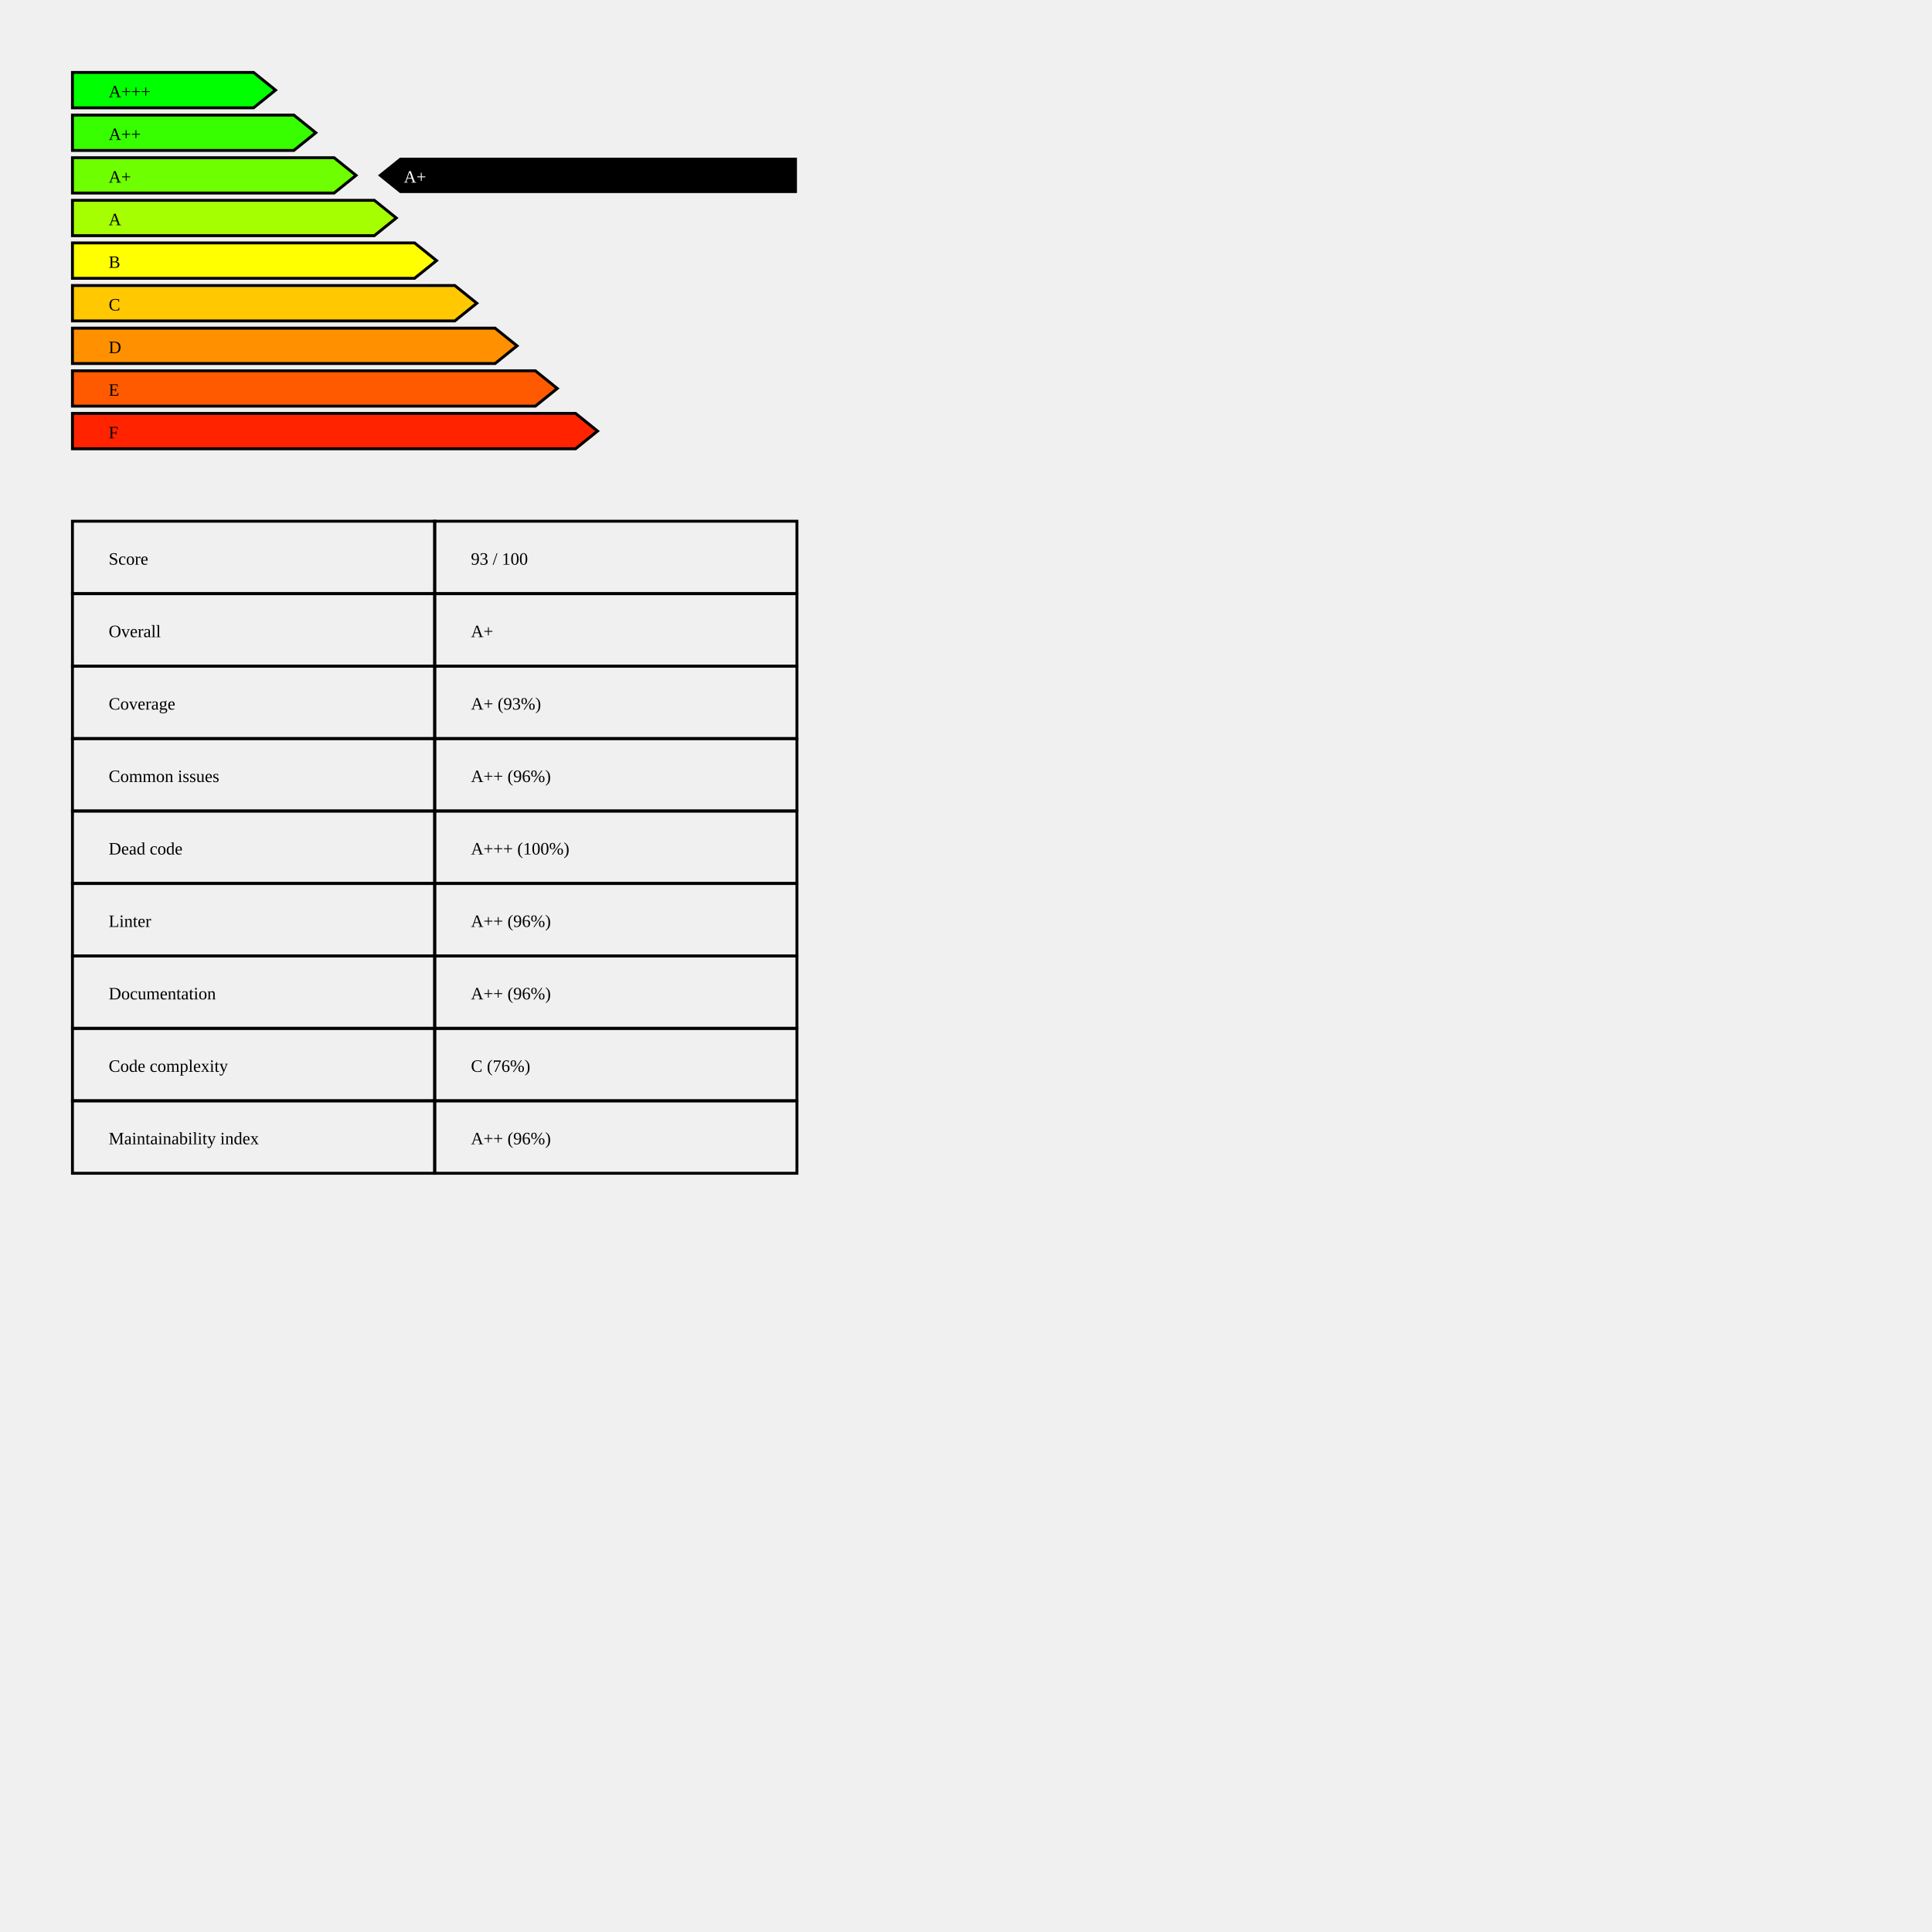
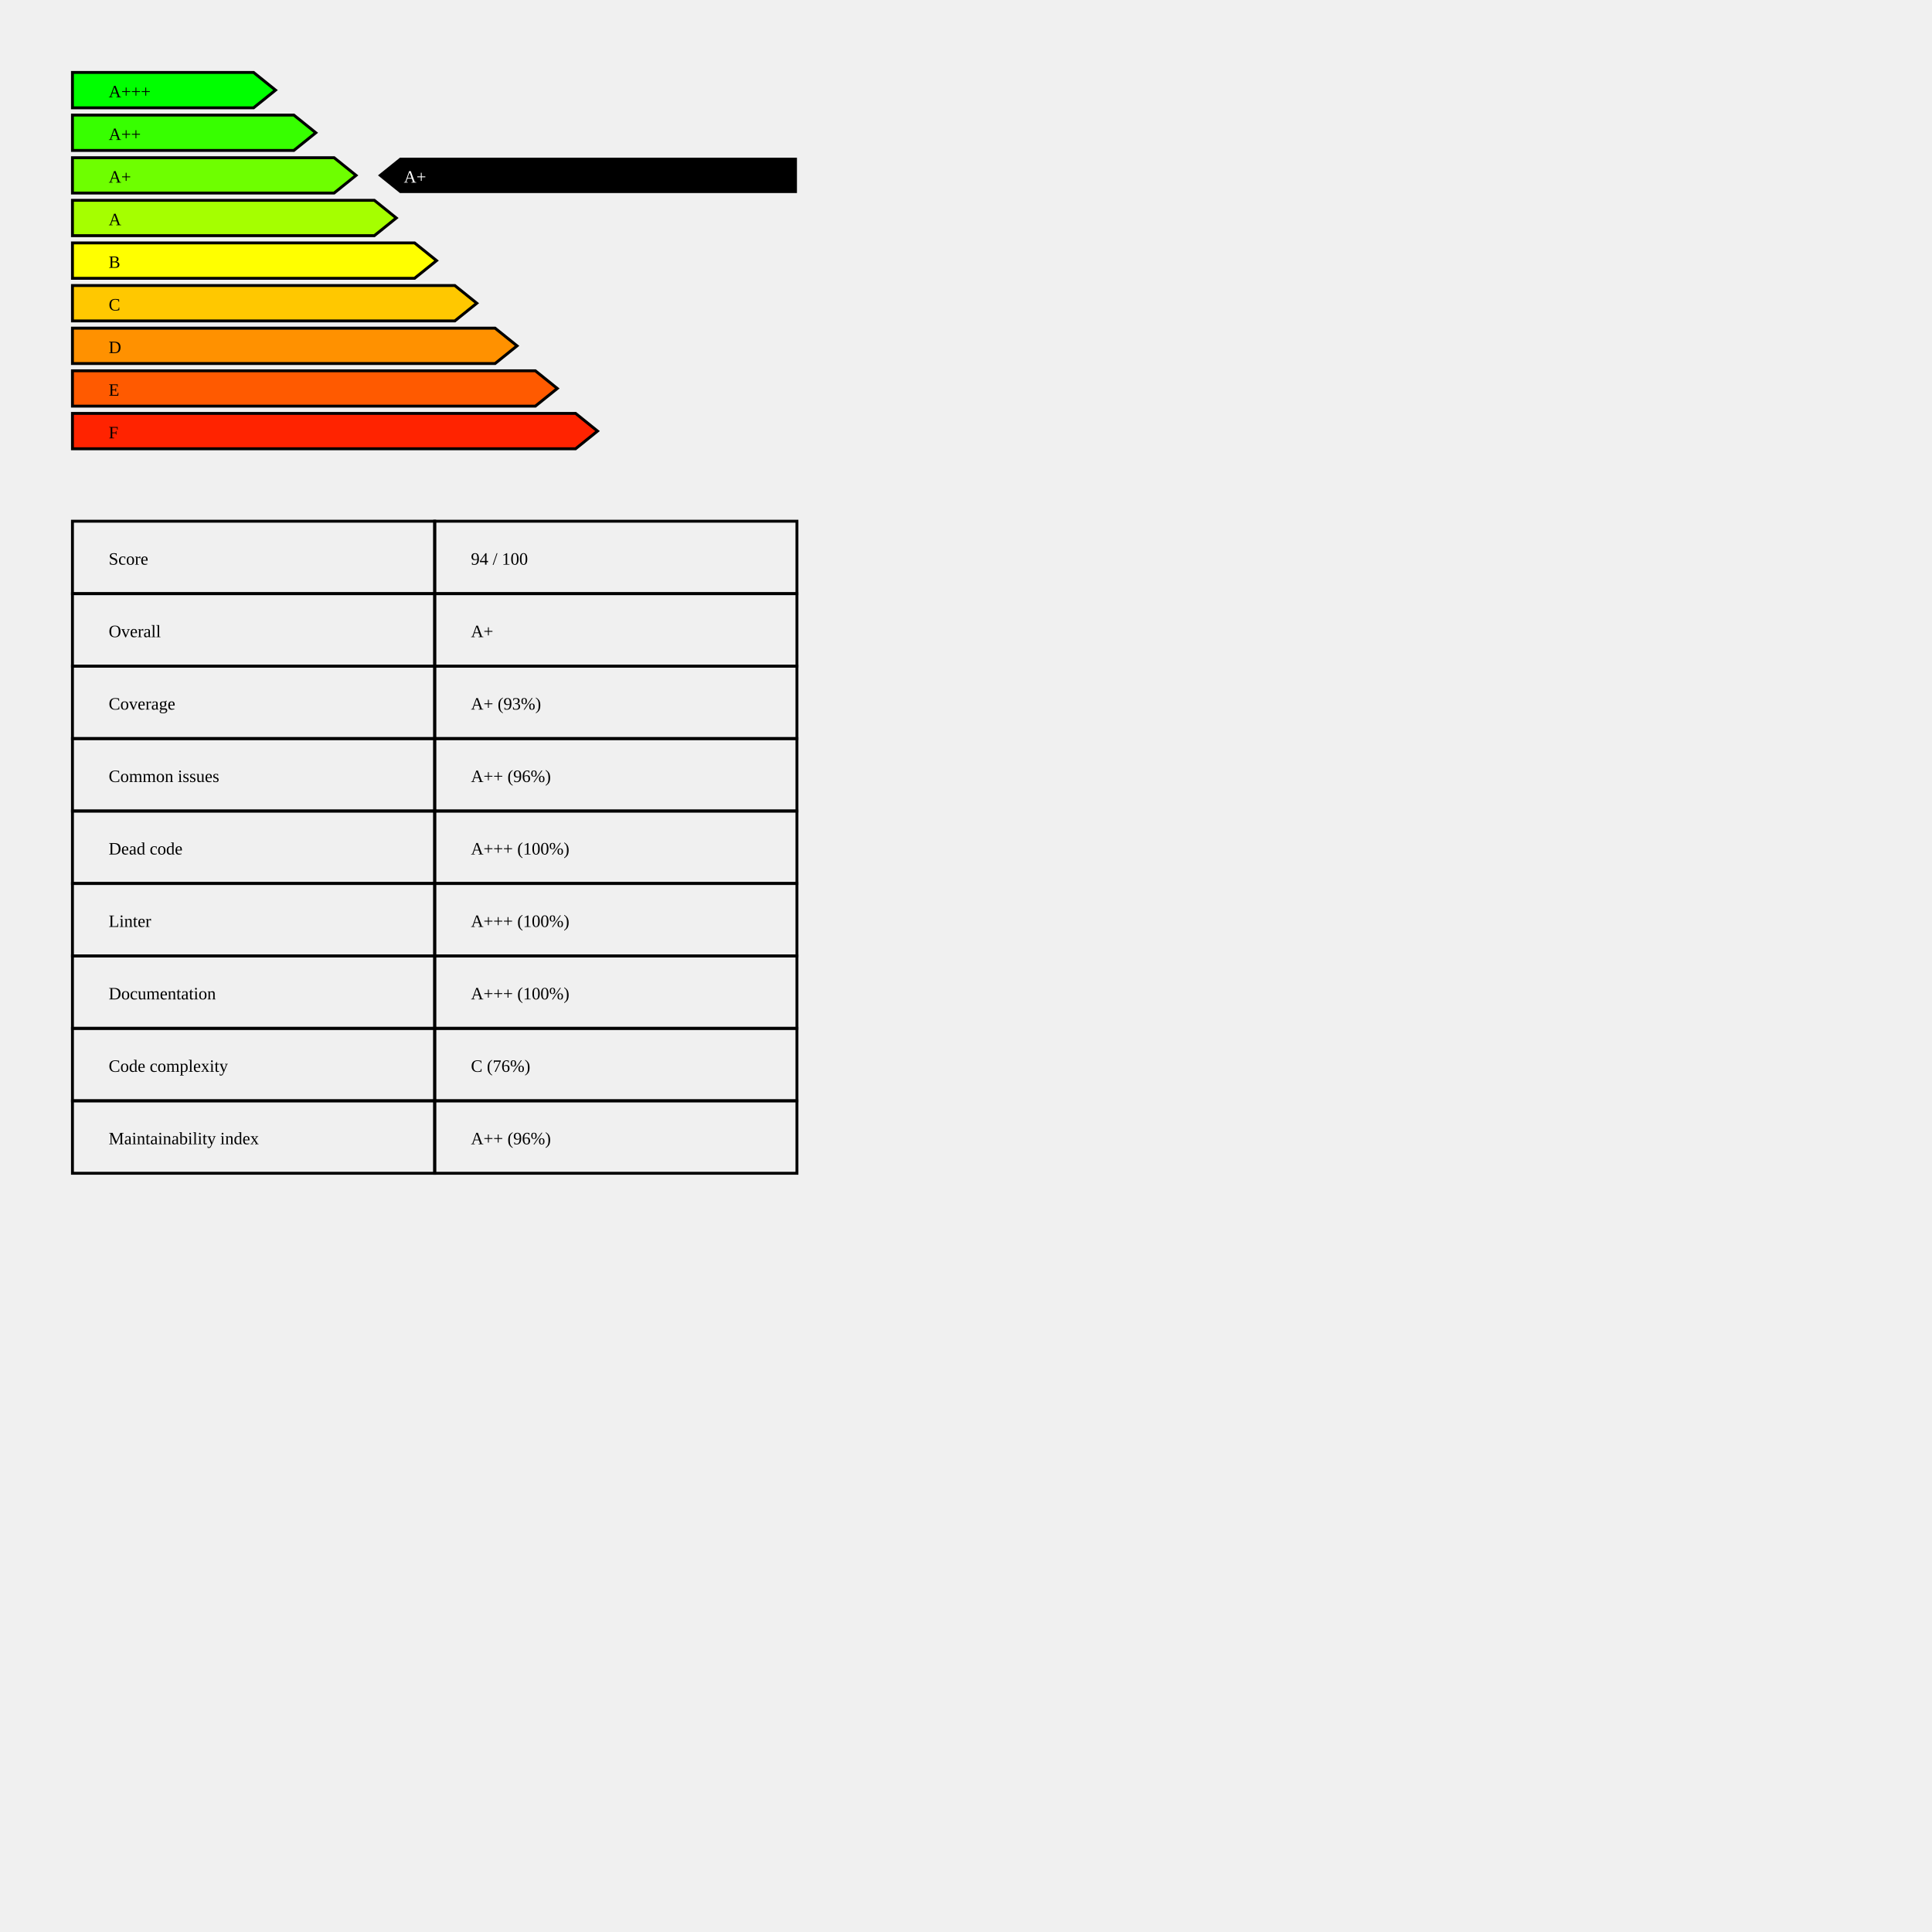
<svg xmlns="http://www.w3.org/2000/svg" baseProfile="full" height="1000pt" version="1.1" width="1000pt">
  <defs />
  <polygon points="50,50.0 175.0,50.0 190.152,62.206 175.0,74.412 50,74.412 50,50.0" style="fill:rgb(0 255 0);stroke:black;stroke-width:2;" />
  <text x="75.0" y="67.206">A+++</text>
  <polygon points="50,79.412 202.778,79.412 217.929,91.618 202.778,103.824 50,103.824 50,79.412" style="fill:rgb(55 255 0);stroke:black;stroke-width:2;" />
  <text x="75.0" y="96.618">A++</text>
  <polygon points="50,108.824 230.556,108.824 245.707,121.029 230.556,133.235 50,133.235 50,108.824" style="fill:rgb(110 255 0);stroke:black;stroke-width:2;" />
  <text x="75.0" y="126.029">A+</text>
  <polygon points="50,138.235 258.333,138.235 273.485,150.441 258.333,162.647 50,162.647 50,138.235" style="fill:rgb(165 255 0);stroke:black;stroke-width:2;" />
  <text x="75.0" y="155.441">A</text>
  <polygon points="50,167.647 286.111,167.647 301.263,179.853 286.111,192.059 50,192.059 50,167.647" style="fill:rgb(255 255 0);stroke:black;stroke-width:2;" />
  <text x="75.0" y="184.853">B</text>
  <polygon points="50,197.059 313.889,197.059 329.04,209.265 313.889,221.471 50,221.471 50,197.059" style="fill:rgb(255 200 0);stroke:black;stroke-width:2;" />
  <text x="75.0" y="214.265">C</text>
  <polygon points="50,226.471 341.667,226.471 356.818,238.676 341.667,250.882 50,250.882 50,226.471" style="fill:rgb(255 145 0);stroke:black;stroke-width:2;" />
  <text x="75.0" y="243.676">D</text>
  <polygon points="50,255.882 369.444,255.882 384.596,268.088 369.444,280.294 50,280.294 50,255.882" style="fill:rgb(255 90 0);stroke:black;stroke-width:2;" />
  <text x="75.0" y="273.088">E</text>
  <polygon points="50,285.294 397.222,285.294 412.374,297.5 397.222,309.706 50,309.706 50,285.294" style="fill:rgb(255 35 0);stroke:black;stroke-width:2;" />
  <text x="75.0" y="302.5">F</text>
  <polygon points="276.01,108.824 260.859,121.029 276.01,133.235 550,133.235 550,108.824" style="fill:black;" />
  <text fill="white" x="278.687" y="126.029">A+</text>
  <text x="75.0" y="389.706">Score</text>
-   <text x="325.0" y="389.706">93 / 100</text>
+   <text x="325.0" y="389.706">94 / 100</text>
  <polygon points="50,359.706 300,359.706 300,409.706 50,409.706 50,359.706" style="fill:none; stroke:black;stroke-width:2;" />
  <polygon points="300,359.706 550,359.706 550,409.706 300,409.706 300,359.706" style="fill:none; stroke:black;stroke-width:2;" />
  <text x="75.0" y="439.706">Overall</text>
  <text x="325.0" y="439.706">A+</text>
  <polygon points="50,409.706 300,409.706 300,459.706 50,459.706 50,409.706" style="fill:none; stroke:black;stroke-width:2;" />
  <polygon points="300,409.706 550,409.706 550,459.706 300,459.706 300,409.706" style="fill:none; stroke:black;stroke-width:2;" />
  <text x="75.0" y="489.706">Coverage</text>
  <text x="325.0" y="489.706">A+  (93%)</text>
  <polygon points="50,459.706 300,459.706 300,509.706 50,509.706 50,459.706" style="fill:none; stroke:black;stroke-width:2;" />
  <polygon points="300,459.706 550,459.706 550,509.706 300,509.706 300,459.706" style="fill:none; stroke:black;stroke-width:2;" />
  <text x="75.0" y="539.706">Common issues</text>
  <text x="325.0" y="539.706">A++  (96%)</text>
  <polygon points="50,509.706 300,509.706 300,559.706 50,559.706 50,509.706" style="fill:none; stroke:black;stroke-width:2;" />
  <polygon points="300,509.706 550,509.706 550,559.706 300,559.706 300,509.706" style="fill:none; stroke:black;stroke-width:2;" />
  <text x="75.0" y="589.706">Dead code</text>
  <text x="325.0" y="589.706">A+++  (100%)</text>
  <polygon points="50,559.706 300,559.706 300,609.706 50,609.706 50,559.706" style="fill:none; stroke:black;stroke-width:2;" />
  <polygon points="300,559.706 550,559.706 550,609.706 300,609.706 300,559.706" style="fill:none; stroke:black;stroke-width:2;" />
  <text x="75.0" y="639.706">Linter</text>
-   <text x="325.0" y="639.706">A++  (96%)</text>
+   <text x="325.0" y="639.706">A+++  (100%)</text>
  <polygon points="50,609.706 300,609.706 300,659.706 50,659.706 50,609.706" style="fill:none; stroke:black;stroke-width:2;" />
  <polygon points="300,609.706 550,609.706 550,659.706 300,659.706 300,609.706" style="fill:none; stroke:black;stroke-width:2;" />
  <text x="75.0" y="689.706">Documentation</text>
-   <text x="325.0" y="689.706">A++  (96%)</text>
+   <text x="325.0" y="689.706">A+++  (100%)</text>
  <polygon points="50,659.706 300,659.706 300,709.706 50,709.706 50,659.706" style="fill:none; stroke:black;stroke-width:2;" />
  <polygon points="300,659.706 550,659.706 550,709.706 300,709.706 300,659.706" style="fill:none; stroke:black;stroke-width:2;" />
  <text x="75.0" y="739.706">Code complexity</text>
  <text x="325.0" y="739.706">C  (76%)</text>
  <polygon points="50,709.706 300,709.706 300,759.706 50,759.706 50,709.706" style="fill:none; stroke:black;stroke-width:2;" />
  <polygon points="300,709.706 550,709.706 550,759.706 300,759.706 300,709.706" style="fill:none; stroke:black;stroke-width:2;" />
  <text x="75.0" y="789.706">Maintainability index</text>
  <text x="325.0" y="789.706">A++  (96%)</text>
  <polygon points="50,759.706 300,759.706 300,809.706 50,809.706 50,759.706" style="fill:none; stroke:black;stroke-width:2;" />
  <polygon points="300,759.706 550,759.706 550,809.706 300,809.706 300,759.706" style="fill:none; stroke:black;stroke-width:2;" />
</svg>
